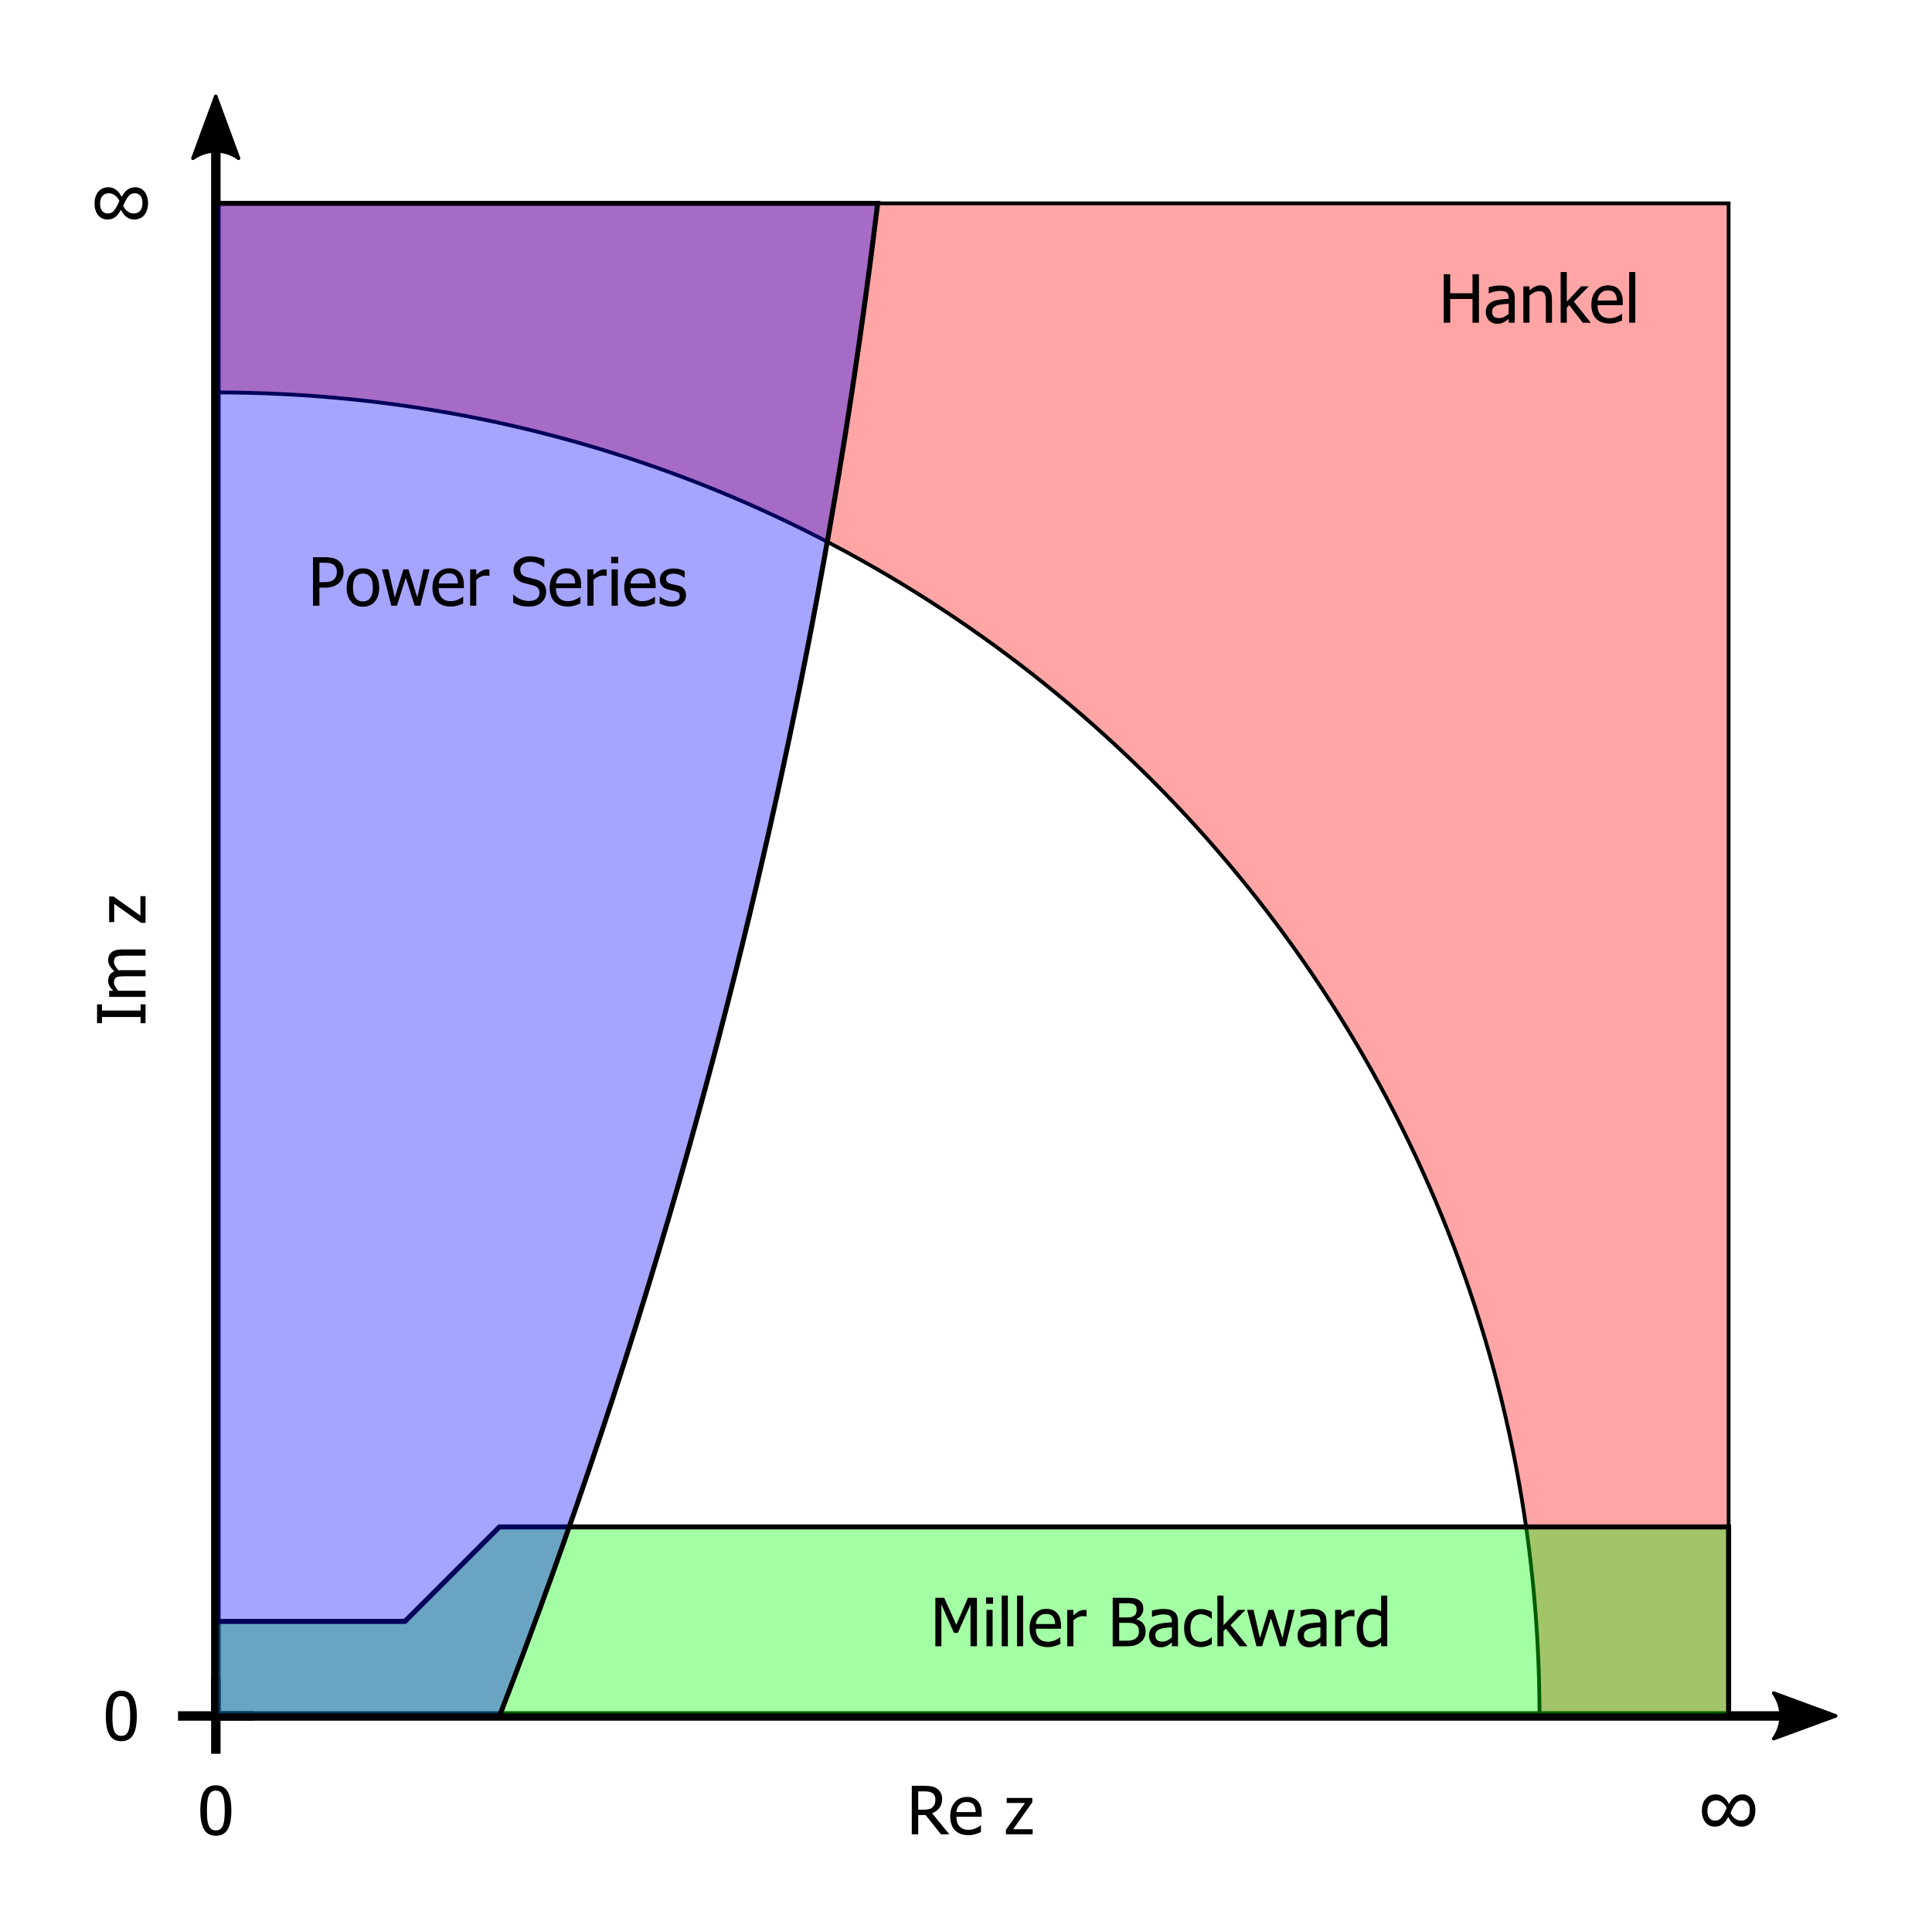
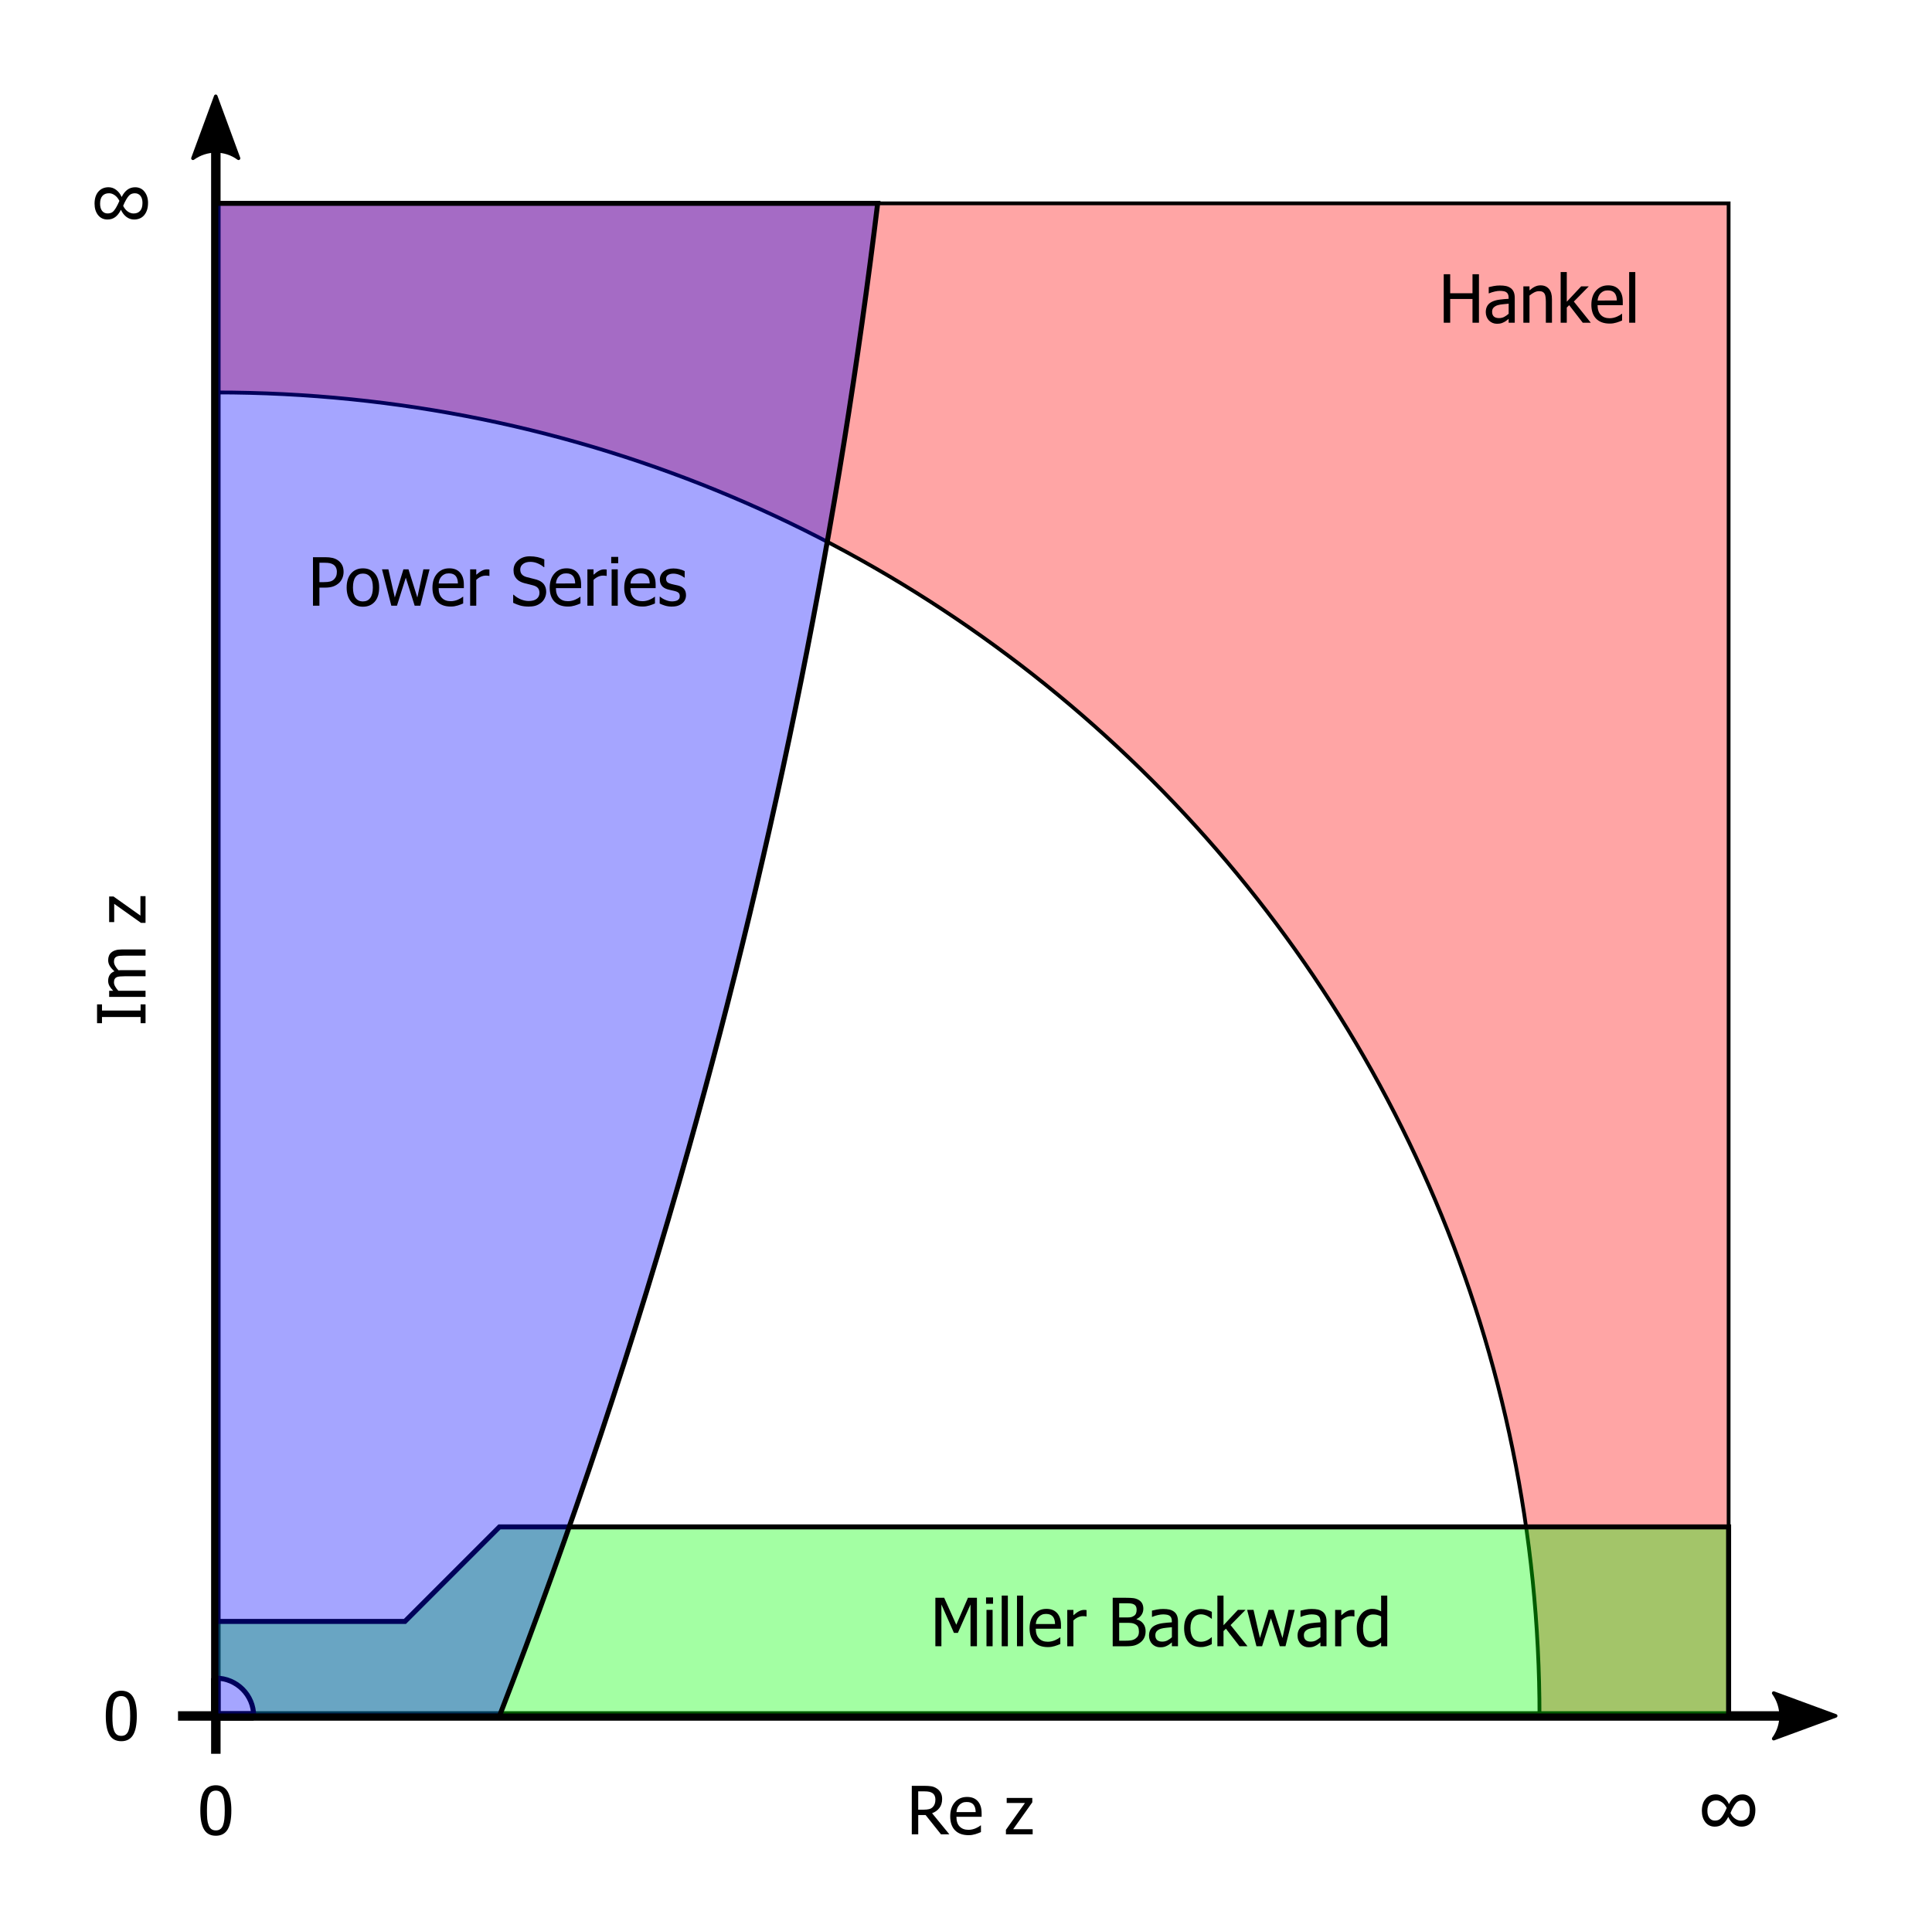
<svg xmlns="http://www.w3.org/2000/svg" width="102.17mm" height="102.091mm" viewBox="0 0 102.17 102.091" version="1.1" id="svg8">
  <defs id="defs2">
    <marker orient="auto" refY="0" refX="0" id="Arrow2Mend" style="overflow:visible">
      <path id="path4780" style="fill:#000000;fill-opacity:1;fill-rule:evenodd;stroke:#000000;stroke-width:0.625;stroke-linejoin:round;stroke-opacity:1" d="M 8.719,4.034 -2.207,0.016 8.719,-4.002 c -1.745,2.372 -1.735,5.617 -6e-7,8.035 z" transform="scale(-0.6)" />
    </marker>
    <marker orient="auto" refY="0" refX="0" id="Arrow2Mend-6" style="overflow:visible">
      <path id="path4780-6" style="fill:#000000;fill-opacity:1;fill-rule:evenodd;stroke:#000000;stroke-width:0.625;stroke-linejoin:round;stroke-opacity:1" d="M 8.719,4.034 -2.207,0.016 8.719,-4.002 c -1.745,2.372 -1.735,5.617 -6e-7,8.035 z" transform="scale(-0.6)" />
    </marker>
  </defs>
  <g id="layer1" transform="translate(1.414212,3.755918)">
    <path style="fill:#ff0000;fill-opacity:0.353;stroke:#000000;stroke-width:0.756;stroke-linecap:butt;stroke-linejoin:miter;stroke-miterlimit:4;stroke-dasharray:none;stroke-dashoffset:0;stroke-opacity:1" d="M 37.795,26.457 V 64.252 A 264.567,264.567 0 0 1 302.361,328.818 H 340.158 V 26.457 Z" transform="scale(0.2645833)" id="rect4749" />
    <path style="fill:none;stroke:#000000;stroke-width:0.5;stroke-linecap:butt;stroke-linejoin:miter;stroke-miterlimit:4;stroke-dasharray:none;stroke-opacity:1;marker-end:url(#Arrow2Mend)" d="M 10,87 H 95" id="path4751" />
    <path style="fill:none;stroke:#000000;stroke-width:0.5;stroke-linecap:butt;stroke-linejoin:miter;stroke-miterlimit:4;stroke-dasharray:none;stroke-opacity:1;marker-end:url(#Arrow2Mend-6)" d="M 10,87 V 2" id="path4751-0" />
    <path style="fill:none;stroke:#000000;stroke-width:0.5;stroke-linecap:butt;stroke-linejoin:miter;stroke-miterlimit:4;stroke-dasharray:none;stroke-opacity:1" d="m 10,85 v 4" id="path5288" />
    <path style="fill:none;stroke:#000000;stroke-width:0.5;stroke-linecap:butt;stroke-linejoin:miter;stroke-miterlimit:4;stroke-dasharray:none;stroke-opacity:1" d="M 12,87 H 8" id="path5290" />
    <g aria-label="0" style="font-style:normal;font-variant:normal;font-weight:normal;font-stretch:normal;font-size:3.528px;line-height:1.25;font-family:Tahoma;-inkscape-font-specification:Tahoma;letter-spacing:0px;word-spacing:0px;fill:#000000;fill-opacity:1;stroke:none;stroke-width:0.265" id="text5294">
      <path d="m 10.82,91.998 q 0,0.691 -0.202,1.015 Q 10.419,93.335 10,93.335 q -0.424,0 -0.622,-0.329 -0.198,-0.329 -0.198,-1.004 0,-0.694 0.2,-1.015 Q 9.581,90.665 10,90.665 q 0.424,0 0.622,0.332 0.198,0.332 0.198,1.001 z m -0.441,0.782 q 0.05,-0.127 0.071,-0.322 0.021,-0.195 0.021,-0.46 0,-0.264 -0.021,-0.458 -0.021,-0.195 -0.072,-0.324 -0.052,-0.131 -0.143,-0.198 -0.09,-0.069 -0.234,-0.069 -0.143,0 -0.236,0.069 -0.091,0.067 -0.145,0.202 -0.052,0.131 -0.071,0.331 -0.019,0.2 -0.019,0.451 0,0.269 0.016,0.45 0.017,0.181 0.072,0.324 0.05,0.133 0.141,0.205 0.093,0.071 0.241,0.071 0.143,0 0.234,-0.067 0.093,-0.069 0.145,-0.203 z" style="stroke-width:0.265" id="path5387" />
    </g>
    <g aria-label="0" style="font-style:normal;font-variant:normal;font-weight:normal;font-stretch:normal;font-size:3.528px;line-height:1.25;font-family:Tahoma;-inkscape-font-specification:Tahoma;letter-spacing:0px;word-spacing:0px;fill:#000000;fill-opacity:1;stroke:none;stroke-width:0.265" id="text5294-1">
      <path d="m 5.82,86.998 q 0,0.691 -0.202,1.015 -0.2,0.322 -0.618,0.322 -0.424,0 -0.622,-0.329 -0.198,-0.329 -0.198,-1.004 0,-0.694 0.2,-1.015 0.202,-0.322 0.62,-0.322 0.424,0 0.622,0.332 0.198,0.332 0.198,1.001 z m -0.441,0.782 q 0.05,-0.127 0.071,-0.322 0.021,-0.195 0.021,-0.46 0,-0.264 -0.021,-0.458 -0.021,-0.195 -0.072,-0.324 -0.052,-0.131 -0.143,-0.198 -0.09,-0.069 -0.234,-0.069 -0.143,0 -0.236,0.069 -0.091,0.067 -0.145,0.202 -0.052,0.131 -0.071,0.331 -0.019,0.2 -0.019,0.451 0,0.269 0.016,0.45 0.017,0.181 0.072,0.324 0.05,0.133 0.141,0.205 0.093,0.071 0.241,0.071 0.143,0 0.234,-0.067 0.093,-0.069 0.145,-0.203 z" style="stroke-width:0.265" id="path5384" />
    </g>
    <g aria-label="Re z" style="font-style:normal;font-variant:normal;font-weight:normal;font-stretch:normal;font-size:3.528px;line-height:1.25;font-family:Tahoma;-inkscape-font-specification:Tahoma;letter-spacing:0px;word-spacing:0px;fill:#000000;fill-opacity:1;stroke:none;stroke-width:0.265" id="text5316">
      <path d="m 48.79,93.26 h -0.443 l -0.813,-1.02 h -0.389 v 1.02 h -0.341 v -2.565 h 0.661 q 0.22,0 0.369,0.024 0.15,0.024 0.284,0.112 0.134,0.086 0.212,0.222 0.079,0.136 0.079,0.338 0,0.282 -0.143,0.472 -0.143,0.189 -0.389,0.281 z m -0.737,-1.843 q 0,-0.112 -0.04,-0.198 Q 47.973,91.131 47.891,91.076 47.818,91.028 47.722,91.009 47.625,90.988 47.482,90.988 h -0.338 v 0.968 h 0.3 q 0.146,0 0.264,-0.026 0.117,-0.026 0.2,-0.107 0.074,-0.072 0.109,-0.172 0.036,-0.1 0.036,-0.234 z" style="stroke-width:0.265" id="path5377" />
      <path d="m 49.804,93.305 q -0.46,0 -0.715,-0.258 -0.253,-0.26 -0.253,-0.737 0,-0.47 0.246,-0.748 0.246,-0.279 0.644,-0.279 0.179,0 0.317,0.052 0.138,0.052 0.241,0.162 0.103,0.11 0.158,0.27 0.055,0.158 0.055,0.389 v 0.176 h -1.333 q 0,0.336 0.169,0.513 0.169,0.177 0.467,0.177 0.107,0 0.208,-0.024 0.103,-0.024 0.186,-0.062 0.088,-0.04 0.148,-0.076 0.06,-0.038 0.1,-0.071 h 0.019 v 0.353 q -0.057,0.022 -0.141,0.057 -0.084,0.033 -0.152,0.052 -0.095,0.026 -0.172,0.04 -0.076,0.014 -0.193,0.014 z m 0.379,-1.221 q -0.003,-0.131 -0.031,-0.226 -0.028,-0.095 -0.079,-0.16 -0.057,-0.072 -0.146,-0.11 -0.088,-0.038 -0.219,-0.038 -0.129,0 -0.22,0.04 -0.09,0.038 -0.164,0.112 -0.072,0.076 -0.11,0.169 -0.038,0.091 -0.048,0.214 z" style="stroke-width:0.265" id="path5379" />
      <path d="m 53.196,93.26 h -1.414 v -0.239 l 1.006,-1.418 h -0.965 v -0.267 h 1.354 v 0.231 L 52.166,92.99 h 1.03 z" style="stroke-width:0.265" id="path5381" />
    </g>
    <g aria-label="Im z" transform="rotate(-90)" style="font-style:normal;font-variant:normal;font-weight:normal;font-stretch:normal;font-size:3.528px;line-height:1.25;font-family:Tahoma;-inkscape-font-specification:Tahoma;letter-spacing:0px;word-spacing:0px;fill:#000000;fill-opacity:1;stroke:none;stroke-width:0.265" id="text5320">
      <path d="M -49.364,6.282 H -50.36 V 6.021 h 0.327 V 3.979 H -50.36 V 3.718 h 0.996 v 0.262 h -0.327 v 2.041 h 0.327 z" style="stroke-width:0.265" id="path5370" />
      <path d="M -46.786,6.282 V 5.17 q 0,-0.133 -0.01,-0.245 -0.01,-0.114 -0.043,-0.177 -0.034,-0.069 -0.098,-0.102 -0.064,-0.033 -0.172,-0.033 -0.1,0 -0.215,0.062 -0.114,0.06 -0.236,0.176 0.002,0.029 0.003,0.071 0.003,0.04 0.003,0.095 v 1.266 h -0.324 V 5.17 q 0,-0.133 -0.01,-0.245 -0.01,-0.114 -0.043,-0.177 -0.034,-0.069 -0.098,-0.102 -0.064,-0.033 -0.172,-0.033 -0.105,0 -0.22,0.065 -0.115,0.065 -0.224,0.167 v 1.437 h -0.324 V 4.358 h 0.324 V 4.572 q 0.127,-0.127 0.251,-0.196 0.126,-0.071 0.276,-0.071 0.171,0 0.301,0.078 0.133,0.078 0.202,0.255 0.146,-0.164 0.286,-0.248 0.14,-0.084 0.303,-0.084 0.124,0 0.226,0.04 0.102,0.038 0.177,0.124 0.078,0.088 0.119,0.219 0.043,0.131 0.043,0.329 v 1.266 z" style="stroke-width:0.265" id="path5372" />
      <path d="m -43.64,6.282 h -1.414 V 6.043 l 1.006,-1.418 h -0.965 V 4.358 h 1.354 v 0.231 l -1.011,1.423 h 1.03 z" style="stroke-width:0.265" id="path5374" />
    </g>
    <g aria-label="∞" style="font-style:normal;font-variant:normal;font-weight:normal;font-stretch:normal;font-size:3.528px;line-height:1.25;font-family:Tahoma;-inkscape-font-specification:Tahoma;letter-spacing:0px;word-spacing:0px;fill:#000000;fill-opacity:1;stroke:none;stroke-width:0.265" id="text5324">
      <path d="m 91.414,91.982 q 0,0.394 -0.196,0.634 -0.195,0.238 -0.544,0.238 -0.219,0 -0.403,-0.138 -0.184,-0.14 -0.289,-0.377 -0.133,0.264 -0.305,0.389 -0.171,0.126 -0.407,0.126 -0.314,0 -0.5,-0.236 -0.184,-0.236 -0.184,-0.599 0,-0.407 0.202,-0.639 0.203,-0.233 0.539,-0.233 0.219,0 0.403,0.14 0.184,0.138 0.289,0.376 0.129,-0.258 0.305,-0.386 0.176,-0.129 0.407,-0.129 0.314,0 0.498,0.236 0.186,0.236 0.186,0.599 z m -1.514,-0.114 q -0.103,-0.202 -0.25,-0.301 -0.145,-0.102 -0.3,-0.102 -0.226,0 -0.35,0.141 -0.122,0.141 -0.122,0.412 0,0.245 0.107,0.381 0.109,0.134 0.289,0.134 0.146,0 0.246,-0.064 0.1,-0.065 0.214,-0.265 0.043,-0.076 0.084,-0.158 0.043,-0.083 0.081,-0.177 z m 1.221,0.114 q 0,-0.248 -0.109,-0.381 -0.109,-0.134 -0.288,-0.134 -0.152,0 -0.25,0.067 -0.098,0.067 -0.212,0.262 -0.057,0.095 -0.091,0.169 -0.033,0.072 -0.072,0.167 0.1,0.2 0.246,0.301 0.148,0.102 0.303,0.102 0.226,0 0.348,-0.14 0.124,-0.141 0.124,-0.413 z" style="stroke-width:0.265" id="path5367" />
    </g>
    <g aria-label="∞" style="font-style:normal;font-variant:normal;font-weight:normal;font-stretch:normal;font-size:3.528px;line-height:1.25;font-family:Tahoma;-inkscape-font-specification:Tahoma;letter-spacing:0px;word-spacing:0px;fill:#000000;fill-opacity:1;stroke:none;stroke-width:0.265" id="text5324-4">
      <path d="m 6.414,6.982 q 0,0.394 -0.196,0.634 -0.195,0.238 -0.544,0.238 -0.219,0 -0.403,-0.138 -0.184,-0.14 -0.289,-0.377 -0.133,0.264 -0.305,0.389 -0.171,0.126 -0.407,0.126 -0.314,0 -0.5,-0.236 -0.184,-0.236 -0.184,-0.599 0,-0.407 0.202,-0.639 0.203,-0.233 0.539,-0.233 0.219,0 0.403,0.14 0.184,0.138 0.289,0.376 0.129,-0.258 0.305,-0.386 0.176,-0.129 0.407,-0.129 0.314,0 0.498,0.236 0.186,0.236 0.186,0.599 z M 4.9,6.868 Q 4.797,6.667 4.65,6.567 4.506,6.465 4.351,6.465 q -0.226,0 -0.35,0.141 -0.122,0.141 -0.122,0.412 0,0.245 0.107,0.381 0.109,0.134 0.289,0.134 0.146,0 0.246,-0.064 0.1,-0.065 0.214,-0.265 0.043,-0.076 0.084,-0.158 0.043,-0.083 0.081,-0.177 z m 1.221,0.114 q 0,-0.248 -0.109,-0.381 -0.109,-0.134 -0.288,-0.134 -0.152,0 -0.25,0.067 -0.098,0.067 -0.212,0.262 -0.057,0.095 -0.091,0.169 -0.033,0.072 -0.072,0.167 0.1,0.2 0.246,0.301 0.148,0.102 0.303,0.102 0.226,0 0.348,-0.14 0.124,-0.141 0.124,-0.413 z" style="stroke-width:0.265" id="path5364" />
    </g>
    <g aria-label="Hankel" style="font-style:normal;font-variant:normal;font-weight:normal;font-stretch:normal;font-size:3.528px;line-height:1.25;font-family:Tahoma;-inkscape-font-specification:Tahoma;letter-spacing:0px;word-spacing:0px;fill:#000000;fill-opacity:1;stroke:none;stroke-width:0.265" id="text5349">
      <path d="m 76.797,13.313 h -0.341 v -1.256 h -1.18 v 1.256 h -0.341 v -2.565 h 0.341 v 1.006 h 1.18 v -1.006 h 0.341 z" style="stroke-width:0.265" id="path5351" />
      <path d="m 78.368,12.84 v -0.534 q -0.115,0.01 -0.293,0.029 -0.176,0.017 -0.284,0.05 -0.129,0.04 -0.214,0.122 -0.084,0.081 -0.084,0.227 0,0.165 0.093,0.25 0.093,0.084 0.272,0.084 0.153,0 0.277,-0.065 0.124,-0.067 0.233,-0.164 z m 0,0.269 q -0.04,0.029 -0.107,0.083 -0.065,0.052 -0.127,0.083 -0.086,0.045 -0.167,0.069 -0.079,0.024 -0.224,0.024 -0.119,0 -0.226,-0.045 -0.107,-0.045 -0.188,-0.126 -0.078,-0.079 -0.124,-0.195 -0.047,-0.117 -0.047,-0.246 0,-0.2 0.084,-0.339 0.084,-0.141 0.267,-0.224 0.162,-0.074 0.382,-0.102 0.22,-0.029 0.475,-0.043 v -0.062 q 0,-0.114 -0.034,-0.183 -0.034,-0.071 -0.096,-0.109 -0.062,-0.04 -0.152,-0.052 -0.09,-0.014 -0.184,-0.014 -0.112,0 -0.264,0.034 -0.152,0.033 -0.303,0.096 h -0.019 V 11.431 q 0.09,-0.026 0.257,-0.057 0.167,-0.031 0.331,-0.031 0.198,0 0.334,0.031 0.136,0.031 0.245,0.112 0.105,0.079 0.157,0.205 0.052,0.126 0.052,0.307 v 1.316 h -0.322 z" style="stroke-width:0.265" id="path5353" />
      <path d="m 80.659,13.313 h -0.324 v -1.096 q 0,-0.133 -0.014,-0.246 -0.012,-0.115 -0.048,-0.184 -0.04,-0.072 -0.11,-0.107 -0.071,-0.036 -0.193,-0.036 -0.121,0 -0.25,0.065 -0.127,0.064 -0.25,0.167 v 1.437 h -0.324 v -1.924 h 0.324 v 0.214 q 0.145,-0.129 0.286,-0.198 0.141,-0.069 0.298,-0.069 0.284,0 0.444,0.188 0.16,0.186 0.16,0.541 z" style="stroke-width:0.265" id="path5355" />
      <path d="m 82.712,13.313 h -0.425 l -0.718,-0.928 -0.127,0.124 v 0.804 h -0.324 v -2.68 h 0.324 v 1.569 l 0.761,-0.813 h 0.403 l -0.791,0.804 z" style="stroke-width:0.265" id="path5357" />
      <path d="m 83.71,13.358 q -0.46,0 -0.715,-0.258 -0.253,-0.26 -0.253,-0.737 0,-0.47 0.246,-0.748 0.246,-0.279 0.644,-0.279 0.179,0 0.317,0.052 0.138,0.052 0.241,0.162 0.103,0.11 0.158,0.27 0.055,0.158 0.055,0.389 v 0.176 h -1.333 q 0,0.336 0.169,0.513 0.169,0.177 0.467,0.177 0.107,0 0.208,-0.024 0.103,-0.024 0.186,-0.062 0.088,-0.04 0.148,-0.076 0.06,-0.038 0.1,-0.071 h 0.019 v 0.353 q -0.057,0.022 -0.141,0.057 -0.084,0.033 -0.152,0.052 -0.095,0.026 -0.172,0.04 -0.076,0.014 -0.193,0.014 z m 0.379,-1.221 q -0.003,-0.131 -0.031,-0.226 -0.028,-0.095 -0.079,-0.16 -0.057,-0.072 -0.146,-0.11 -0.088,-0.038 -0.219,-0.038 -0.129,0 -0.22,0.04 -0.09,0.038 -0.164,0.112 -0.072,0.076 -0.11,0.169 -0.038,0.091 -0.048,0.214 z" style="stroke-width:0.265" id="path5359" />
      <path d="m 85.065,13.313 h -0.324 v -2.68 h 0.324 z" style="stroke-width:0.265" id="path5361" />
    </g>
-     <path style="fill:#00ff00;fill-opacity:0.362;stroke:#000000;stroke-width:0.265px;stroke-linecap:butt;stroke-linejoin:miter;stroke-opacity:1" d="m 10,82 10,0 5,-5 65,-10e-7 v 10 H 10 Z" id="path5390" />
+     <path style="fill:#00ff00;fill-opacity:0.362;stroke:#000000;stroke-width:1px;stroke-linecap:butt;stroke-linejoin:miter;stroke-opacity:1" d="M 99.834 305.219 L 80.936 324.117 L 43.141 324.117 L 43.141 335.455 A 7.559 7.559 0 0 1 50.699 343.014 L 345.502 343.014 L 345.502 305.219 L 99.834 305.219 z " transform="matrix(0.2645833,0,0,0.2645833,-1.414212,-3.755918)" id="path5390" />
    <g aria-label="Miller Backward" style="font-style:normal;font-variant:normal;font-weight:normal;font-stretch:normal;font-size:3.528px;line-height:1.25;font-family:Tahoma;-inkscape-font-specification:Tahoma;letter-spacing:0px;word-spacing:0px;fill:#000000;fill-opacity:1;stroke:none;stroke-width:0.265" id="text5394">
      <path d="m 50.25,83.313 h -0.341 v -2.21 l -0.668,1.504 H 49.033 l -0.663,-1.504 v 2.21 h -0.319 v -2.565 h 0.465 l 0.641,1.428 0.618,-1.428 h 0.474 z" style="stroke-width:0.265" id="path5434" />
      <path d="m 51.078,83.313 h -0.324 v -1.924 h 0.324 z m 0.022,-2.246 h -0.369 v -0.336 h 0.369 z" style="stroke-width:0.265" id="path5436" />
      <path d="m 51.884,83.313 h -0.324 v -2.68 h 0.324 z" style="stroke-width:0.265" id="path5438" />
      <path d="M 52.69,83.313 H 52.367 v -2.68 h 0.324 z" style="stroke-width:0.265" id="path5440" />
      <path d="m 54.001,83.358 q -0.46,0 -0.715,-0.258 -0.253,-0.26 -0.253,-0.737 0,-0.47 0.246,-0.748 0.246,-0.279 0.644,-0.279 0.179,0 0.317,0.052 0.138,0.052 0.241,0.162 0.103,0.11 0.158,0.27 0.055,0.158 0.055,0.389 v 0.176 h -1.333 q 0,0.336 0.169,0.513 0.169,0.177 0.467,0.177 0.107,0 0.208,-0.024 0.103,-0.024 0.186,-0.062 0.088,-0.04 0.148,-0.076 0.06,-0.038 0.1,-0.071 h 0.019 v 0.353 q -0.057,0.022 -0.141,0.057 -0.084,0.033 -0.152,0.052 -0.095,0.026 -0.172,0.04 -0.076,0.014 -0.193,0.014 z m 0.379,-1.221 q -0.003,-0.131 -0.031,-0.226 -0.028,-0.095 -0.079,-0.16 -0.057,-0.072 -0.146,-0.11 -0.088,-0.038 -0.219,-0.038 -0.129,0 -0.22,0.04 -0.09,0.038 -0.164,0.112 -0.072,0.076 -0.11,0.169 -0.038,0.091 -0.048,0.214 z" style="stroke-width:0.265" id="path5442" />
      <path d="m 56.046,81.737 h -0.017 q -0.036,-0.01 -0.078,-0.012 -0.04,-0.003 -0.096,-0.003 -0.131,0 -0.26,0.057 -0.129,0.057 -0.245,0.169 v 1.366 h -0.324 v -1.924 h 0.324 v 0.286 q 0.177,-0.157 0.308,-0.22 0.133,-0.065 0.257,-0.065 0.05,0 0.074,0.003 0.026,0.002 0.057,0.007 z" style="stroke-width:0.265" id="path5444" />
      <path d="m 59.169,82.526 q 0,0.191 -0.072,0.338 -0.072,0.146 -0.195,0.241 -0.145,0.114 -0.31,0.162 -0.165,0.047 -0.427,0.047 h -0.736 v -2.565 h 0.68 q 0.274,0 0.41,0.019 0.138,0.017 0.264,0.084 0.138,0.074 0.202,0.195 0.064,0.119 0.064,0.281 0,0.181 -0.096,0.324 -0.095,0.143 -0.264,0.224 v 0.014 q 0.229,0.062 0.355,0.227 0.126,0.164 0.126,0.41 z m -0.475,-1.151 q 0,-0.093 -0.031,-0.16 -0.031,-0.069 -0.1,-0.109 -0.083,-0.047 -0.184,-0.057 -0.102,-0.01 -0.281,-0.01 h -0.327 v 0.751 h 0.388 q 0.16,0 0.236,-0.015 0.076,-0.017 0.157,-0.069 0.078,-0.05 0.11,-0.131 0.033,-0.081 0.033,-0.2 z m 0.121,1.164 q 0,-0.145 -0.041,-0.238 -0.041,-0.095 -0.167,-0.16 -0.081,-0.043 -0.177,-0.055 -0.095,-0.012 -0.27,-0.012 h -0.388 v 0.947 h 0.277 q 0.224,0 0.353,-0.021 0.129,-0.021 0.227,-0.088 0.096,-0.067 0.141,-0.152 0.045,-0.086 0.045,-0.222 z" style="stroke-width:0.265" id="path5446" />
      <path d="m 60.559,82.84 v -0.534 q -0.115,0.01 -0.293,0.029 -0.176,0.017 -0.284,0.05 -0.129,0.04 -0.214,0.122 -0.084,0.081 -0.084,0.227 0,0.165 0.093,0.25 0.093,0.084 0.272,0.084 0.153,0 0.277,-0.065 0.124,-0.067 0.233,-0.164 z m 0,0.269 q -0.04,0.029 -0.107,0.083 -0.065,0.052 -0.127,0.083 -0.086,0.045 -0.167,0.069 -0.079,0.024 -0.224,0.024 -0.119,0 -0.226,-0.045 -0.107,-0.045 -0.188,-0.126 -0.078,-0.079 -0.124,-0.195 -0.047,-0.117 -0.047,-0.246 0,-0.2 0.084,-0.339 0.084,-0.141 0.267,-0.224 0.162,-0.074 0.382,-0.102 0.22,-0.029 0.475,-0.043 v -0.062 q 0,-0.114 -0.034,-0.183 -0.034,-0.071 -0.096,-0.109 -0.062,-0.04 -0.152,-0.052 -0.09,-0.014 -0.184,-0.014 -0.112,0 -0.264,0.034 -0.152,0.033 -0.303,0.096 h -0.019 v -0.329 q 0.09,-0.026 0.257,-0.057 0.167,-0.031 0.331,-0.031 0.198,0 0.334,0.031 0.136,0.031 0.245,0.112 0.105,0.079 0.157,0.205 0.052,0.126 0.052,0.307 v 1.316 h -0.322 z" style="stroke-width:0.265" id="path5448" />
      <path d="m 62.102,83.357 q -0.198,0 -0.363,-0.06 -0.165,-0.062 -0.284,-0.186 -0.119,-0.124 -0.184,-0.312 -0.065,-0.189 -0.065,-0.444 0,-0.253 0.067,-0.438 0.069,-0.184 0.183,-0.31 0.114,-0.126 0.282,-0.193 0.171,-0.069 0.365,-0.069 0.158,0 0.305,0.045 0.148,0.045 0.264,0.103 v 0.363 h -0.019 q -0.034,-0.029 -0.09,-0.067 -0.053,-0.038 -0.131,-0.078 -0.067,-0.034 -0.158,-0.06 -0.091,-0.026 -0.176,-0.026 -0.251,0 -0.405,0.191 -0.152,0.189 -0.152,0.537 0,0.341 0.146,0.532 0.148,0.189 0.41,0.189 0.158,0 0.301,-0.065 0.143,-0.065 0.253,-0.169 h 0.019 v 0.363 q -0.048,0.022 -0.121,0.055 -0.072,0.031 -0.131,0.047 -0.083,0.024 -0.148,0.036 -0.065,0.014 -0.169,0.014 z" style="stroke-width:0.265" id="path5450" />
      <path d="m 64.559,83.313 h -0.425 l -0.718,-0.928 -0.127,0.124 v 0.804 h -0.324 v -2.68 h 0.324 v 1.569 l 0.761,-0.813 h 0.403 l -0.791,0.804 z" style="stroke-width:0.265" id="path5452" />
      <path d="m 67.053,81.389 -0.487,1.924 h -0.3 l -0.47,-1.483 -0.467,1.483 h -0.298 l -0.493,-1.924 h 0.338 l 0.339,1.49 0.456,-1.49 h 0.267 l 0.469,1.49 0.32,-1.49 z" style="stroke-width:0.265" id="path5454" />
      <path d="m 68.414,82.84 v -0.534 q -0.115,0.01 -0.293,0.029 -0.176,0.017 -0.284,0.05 -0.129,0.04 -0.214,0.122 -0.084,0.081 -0.084,0.227 0,0.165 0.093,0.25 0.093,0.084 0.272,0.084 0.153,0 0.277,-0.065 0.124,-0.067 0.233,-0.164 z m 0,0.269 q -0.04,0.029 -0.107,0.083 -0.065,0.052 -0.127,0.083 -0.086,0.045 -0.167,0.069 -0.079,0.024 -0.224,0.024 -0.119,0 -0.226,-0.045 -0.107,-0.045 -0.188,-0.126 -0.078,-0.079 -0.124,-0.195 -0.047,-0.117 -0.047,-0.246 0,-0.2 0.084,-0.339 0.084,-0.141 0.267,-0.224 0.162,-0.074 0.382,-0.102 0.22,-0.029 0.475,-0.043 v -0.062 q 0,-0.114 -0.034,-0.183 -0.034,-0.071 -0.096,-0.109 -0.062,-0.04 -0.152,-0.052 -0.09,-0.014 -0.184,-0.014 -0.112,0 -0.264,0.034 -0.152,0.033 -0.303,0.096 h -0.019 v -0.329 q 0.09,-0.026 0.257,-0.057 0.167,-0.031 0.331,-0.031 0.198,0 0.334,0.031 0.136,0.031 0.245,0.112 0.105,0.079 0.157,0.205 0.052,0.126 0.052,0.307 v 1.316 h -0.322 z" style="stroke-width:0.265" id="path5456" />
      <path d="m 70.212,81.737 h -0.017 q -0.036,-0.01 -0.078,-0.012 -0.04,-0.003 -0.096,-0.003 -0.131,0 -0.26,0.057 -0.129,0.057 -0.245,0.169 v 1.366 h -0.324 v -1.924 h 0.324 v 0.286 q 0.177,-0.157 0.308,-0.22 0.133,-0.065 0.257,-0.065 0.05,0 0.074,0.003 0.026,0.002 0.057,0.007 z" style="stroke-width:0.265" id="path5458" />
      <path d="m 71.948,83.313 h -0.324 v -0.196 q -0.076,0.064 -0.131,0.105 -0.055,0.041 -0.129,0.076 -0.069,0.033 -0.143,0.05 -0.074,0.019 -0.172,0.019 -0.157,0 -0.291,-0.065 -0.133,-0.065 -0.226,-0.191 -0.095,-0.127 -0.146,-0.314 -0.052,-0.188 -0.052,-0.431 0,-0.253 0.065,-0.438 0.065,-0.186 0.181,-0.324 0.105,-0.126 0.253,-0.196 0.15,-0.072 0.314,-0.072 0.145,0 0.251,0.033 0.107,0.031 0.226,0.098 v -0.834 h 0.324 z m -0.324,-0.469 v -1.109 q -0.121,-0.059 -0.217,-0.081 -0.095,-0.022 -0.207,-0.022 -0.25,0 -0.391,0.188 -0.141,0.186 -0.141,0.539 0,0.339 0.109,0.52 0.109,0.179 0.348,0.179 0.127,0 0.257,-0.057 0.129,-0.059 0.243,-0.157 z" style="stroke-width:0.265" id="path5460" />
    </g>
    <path style="fill:#0000ff;stroke:#000000;stroke-width:1px;stroke-linecap:butt;stroke-linejoin:miter;stroke-opacity:1;fill-opacity:0.353" d="M 43.141 40.652 L 43.141 343.014 L 99.834 343.014 C 114.221 305.846 126.838 267.995 137.629 229.629 C 155.039 167.728 167.686 104.488 175.424 40.652 L 43.141 40.652 z " transform="matrix(0.2645833,0,0,0.2645833,-1.414212,-3.755918)" id="path5400" />
    <g aria-label="Power Series" style="font-style:normal;font-variant:normal;font-weight:normal;font-stretch:normal;font-size:3.528px;line-height:1.25;font-family:Tahoma;-inkscape-font-specification:Tahoma;letter-spacing:0px;word-spacing:0px;fill:#000000;fill-opacity:1;stroke:none;stroke-width:0.265" id="text5409">
      <path d="m 16.756,26.488 q 0,0.167 -0.06,0.317 -0.059,0.148 -0.164,0.253 -0.133,0.131 -0.312,0.198 -0.179,0.067 -0.453,0.067 h -0.289 v 0.956 h -0.341 v -2.565 h 0.644 q 0.227,0 0.388,0.038 0.16,0.038 0.282,0.122 0.143,0.098 0.224,0.25 0.081,0.15 0.081,0.363 z m -0.355,0.009 q 0,-0.133 -0.047,-0.231 -0.045,-0.098 -0.138,-0.16 -0.081,-0.053 -0.189,-0.076 -0.107,-0.022 -0.267,-0.022 h -0.282 v 1.025 H 15.71 q 0.207,0 0.334,-0.033 0.127,-0.034 0.212,-0.121 0.076,-0.078 0.11,-0.169 0.034,-0.091 0.034,-0.214 z" style="stroke-width:0.265" id="path5411" />
      <path d="m 18.637,27.318 q 0,0.486 -0.234,0.751 -0.234,0.264 -0.624,0.264 -0.401,0 -0.632,-0.272 -0.229,-0.274 -0.229,-0.742 0,-0.482 0.236,-0.749 0.238,-0.267 0.625,-0.267 0.389,0 0.624,0.267 0.234,0.265 0.234,0.749 z m -0.334,0 q 0,-0.374 -0.136,-0.555 -0.136,-0.183 -0.388,-0.183 -0.253,0 -0.391,0.183 -0.136,0.181 -0.136,0.555 0,0.362 0.136,0.549 0.138,0.186 0.391,0.186 0.25,0 0.386,-0.183 0.138,-0.184 0.138,-0.553 z" style="stroke-width:0.265" id="path5413" />
      <path d="m 21.302,26.355 -0.487,1.924 h -0.3 l -0.47,-1.483 -0.467,1.483 h -0.298 L 18.787,26.355 h 0.338 l 0.339,1.49 0.456,-1.49 h 0.267 l 0.469,1.49 0.32,-1.49 z" style="stroke-width:0.265" id="path5415" />
      <path d="m 22.423,28.324 q -0.46,0 -0.715,-0.258 -0.253,-0.26 -0.253,-0.737 0,-0.47 0.246,-0.748 0.246,-0.279 0.644,-0.279 0.179,0 0.317,0.052 0.138,0.052 0.241,0.162 0.103,0.11 0.158,0.27 0.055,0.158 0.055,0.389 v 0.176 h -1.333 q 0,0.336 0.169,0.513 0.169,0.177 0.467,0.177 0.107,0 0.208,-0.024 0.103,-0.024 0.186,-0.062 0.088,-0.04 0.148,-0.076 0.06,-0.038 0.1,-0.071 h 0.019 v 0.353 q -0.057,0.022 -0.141,0.057 -0.084,0.033 -0.152,0.052 -0.095,0.026 -0.172,0.04 -0.076,0.014 -0.193,0.014 z m 0.379,-1.221 q -0.003,-0.131 -0.031,-0.226 -0.028,-0.095 -0.079,-0.16 -0.057,-0.072 -0.146,-0.11 -0.088,-0.038 -0.219,-0.038 -0.129,0 -0.22,0.04 -0.09,0.038 -0.164,0.112 -0.072,0.076 -0.11,0.169 -0.038,0.091 -0.048,0.214 z" style="stroke-width:0.265" id="path5417" />
      <path d="m 24.468,26.703 h -0.017 q -0.036,-0.01 -0.078,-0.012 -0.04,-0.003 -0.096,-0.003 -0.131,0 -0.26,0.057 -0.129,0.057 -0.245,0.169 v 1.366 h -0.324 v -1.924 h 0.324 v 0.286 q 0.177,-0.157 0.308,-0.22 0.133,-0.065 0.257,-0.065 0.05,0 0.074,0.003 0.026,0.002 0.057,0.007 z" style="stroke-width:0.265" id="path5419" />
      <path d="m 26.566,28.326 q -0.279,0 -0.475,-0.057 -0.195,-0.059 -0.367,-0.143 v -0.427 h 0.024 q 0.169,0.158 0.382,0.246 0.214,0.086 0.412,0.086 0.282,0 0.427,-0.117 0.145,-0.119 0.145,-0.312 0,-0.153 -0.076,-0.25 -0.076,-0.096 -0.241,-0.143 -0.119,-0.034 -0.217,-0.057 -0.098,-0.022 -0.246,-0.06 -0.133,-0.034 -0.238,-0.088 -0.105,-0.053 -0.186,-0.14 -0.079,-0.084 -0.124,-0.198 -0.043,-0.115 -0.043,-0.265 0,-0.312 0.243,-0.522 0.243,-0.212 0.62,-0.212 0.215,0 0.407,0.043 0.193,0.043 0.357,0.122 v 0.408 h -0.026 q -0.122,-0.112 -0.314,-0.195 -0.191,-0.084 -0.401,-0.084 -0.238,0 -0.384,0.112 -0.146,0.11 -0.146,0.291 0,0.164 0.086,0.26 0.086,0.096 0.25,0.141 0.109,0.029 0.265,0.067 0.157,0.036 0.26,0.067 0.265,0.081 0.388,0.245 0.122,0.164 0.122,0.403 0,0.15 -0.062,0.296 -0.06,0.146 -0.171,0.248 -0.124,0.112 -0.281,0.172 -0.155,0.06 -0.389,0.06 z" style="stroke-width:0.265" id="path5421" />
      <path d="m 28.624,28.324 q -0.46,0 -0.715,-0.258 -0.253,-0.26 -0.253,-0.737 0,-0.47 0.246,-0.748 0.246,-0.279 0.644,-0.279 0.179,0 0.317,0.052 0.138,0.052 0.241,0.162 0.103,0.11 0.158,0.27 0.055,0.158 0.055,0.389 v 0.176 h -1.333 q 0,0.336 0.169,0.513 0.169,0.177 0.467,0.177 0.107,0 0.208,-0.024 0.103,-0.024 0.186,-0.062 0.088,-0.04 0.148,-0.076 0.06,-0.038 0.1,-0.071 h 0.019 v 0.353 q -0.057,0.022 -0.141,0.057 -0.084,0.033 -0.152,0.052 -0.095,0.026 -0.172,0.04 -0.076,0.014 -0.193,0.014 z m 0.379,-1.221 q -0.003,-0.131 -0.031,-0.226 -0.028,-0.095 -0.079,-0.16 -0.057,-0.072 -0.146,-0.11 -0.088,-0.038 -0.219,-0.038 -0.129,0 -0.22,0.04 -0.09,0.038 -0.164,0.112 -0.072,0.076 -0.11,0.169 -0.038,0.091 -0.048,0.214 z" style="stroke-width:0.265" id="path5423" />
      <path d="m 30.669,26.703 h -0.017 q -0.036,-0.01 -0.078,-0.012 -0.04,-0.003 -0.096,-0.003 -0.131,0 -0.26,0.057 -0.129,0.057 -0.245,0.169 v 1.366 h -0.324 v -1.924 h 0.324 v 0.286 q 0.177,-0.157 0.308,-0.22 0.133,-0.065 0.257,-0.065 0.05,0 0.074,0.003 0.026,0.002 0.057,0.007 z" style="stroke-width:0.265" id="path5425" />
      <path d="m 31.255,28.279 h -0.324 v -1.924 h 0.324 z m 0.022,-2.246 h -0.369 v -0.336 h 0.369 z" style="stroke-width:0.265" id="path5427" />
      <path d="m 32.565,28.324 q -0.46,0 -0.715,-0.258 -0.253,-0.26 -0.253,-0.737 0,-0.47 0.246,-0.748 0.246,-0.279 0.644,-0.279 0.179,0 0.317,0.052 0.138,0.052 0.241,0.162 0.103,0.11 0.158,0.27 0.055,0.158 0.055,0.389 v 0.176 h -1.333 q 0,0.336 0.169,0.513 0.169,0.177 0.467,0.177 0.107,0 0.208,-0.024 0.103,-0.024 0.186,-0.062 0.088,-0.04 0.148,-0.076 0.06,-0.038 0.1,-0.071 h 0.019 v 0.353 q -0.057,0.022 -0.141,0.057 -0.084,0.033 -0.152,0.052 -0.095,0.026 -0.172,0.04 -0.076,0.014 -0.193,0.014 z m 0.379,-1.221 q -0.003,-0.131 -0.031,-0.226 -0.028,-0.095 -0.079,-0.16 -0.057,-0.072 -0.146,-0.11 -0.088,-0.038 -0.219,-0.038 -0.129,0 -0.22,0.04 -0.09,0.038 -0.164,0.112 -0.072,0.076 -0.11,0.169 -0.038,0.091 -0.048,0.214 z" style="stroke-width:0.265" id="path5429" />
      <path d="m 34.111,28.326 q -0.193,0 -0.362,-0.052 -0.167,-0.052 -0.277,-0.11 v -0.363 h 0.017 q 0.041,0.033 0.096,0.072 0.057,0.04 0.15,0.083 0.083,0.038 0.181,0.067 0.1,0.029 0.207,0.029 0.078,0 0.165,-0.017 0.088,-0.019 0.131,-0.047 0.06,-0.04 0.086,-0.084 0.028,-0.045 0.028,-0.134 0,-0.115 -0.064,-0.174 -0.062,-0.059 -0.222,-0.098 -0.062,-0.015 -0.162,-0.036 -0.1,-0.021 -0.184,-0.045 -0.22,-0.064 -0.32,-0.196 -0.1,-0.134 -0.1,-0.324 0,-0.26 0.196,-0.424 0.196,-0.164 0.522,-0.164 0.16,0 0.322,0.04 0.162,0.04 0.272,0.1 v 0.346 h -0.017 q -0.124,-0.098 -0.277,-0.155 -0.152,-0.057 -0.307,-0.057 -0.16,0 -0.27,0.067 -0.11,0.067 -0.11,0.203 0,0.121 0.065,0.181 0.065,0.059 0.21,0.096 0.072,0.019 0.16,0.038 0.09,0.017 0.188,0.041 0.214,0.053 0.32,0.177 0.109,0.124 0.109,0.338 0,0.124 -0.05,0.236 -0.048,0.11 -0.143,0.189 -0.103,0.086 -0.234,0.131 -0.129,0.045 -0.326,0.045 z" style="stroke-width:0.265" id="path5431" />
    </g>
  </g>
</svg>
